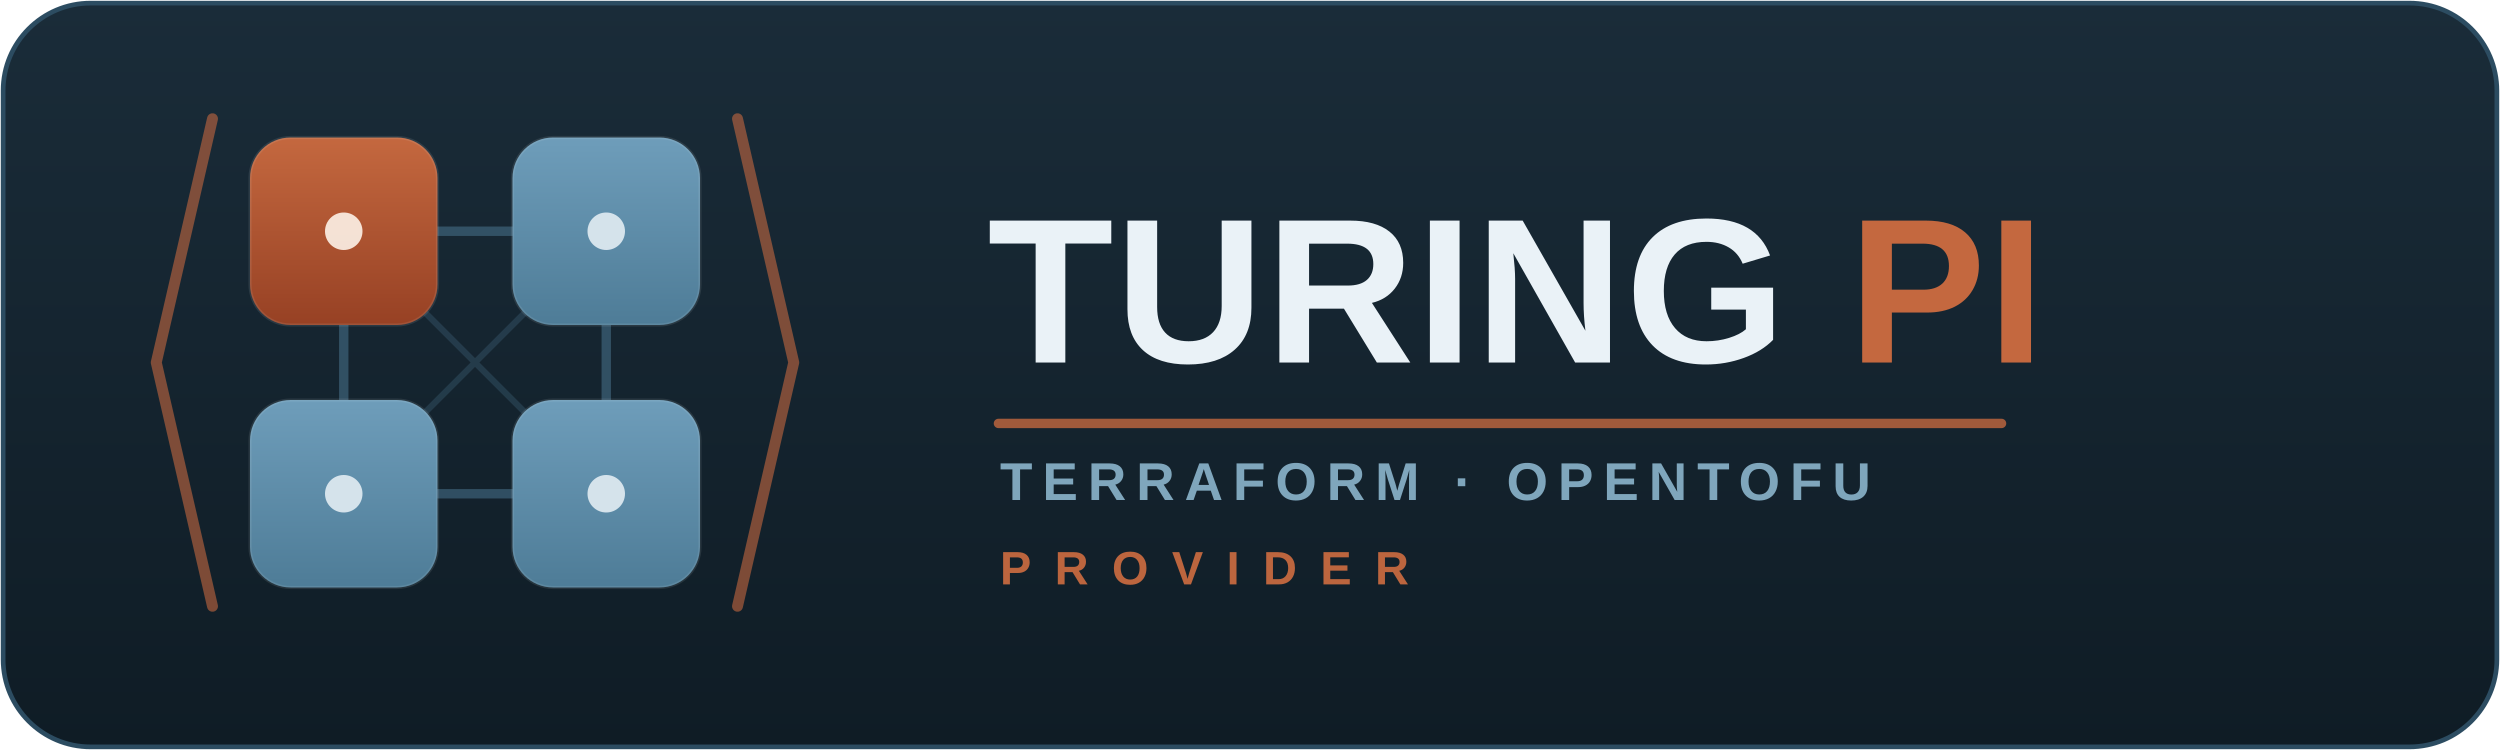
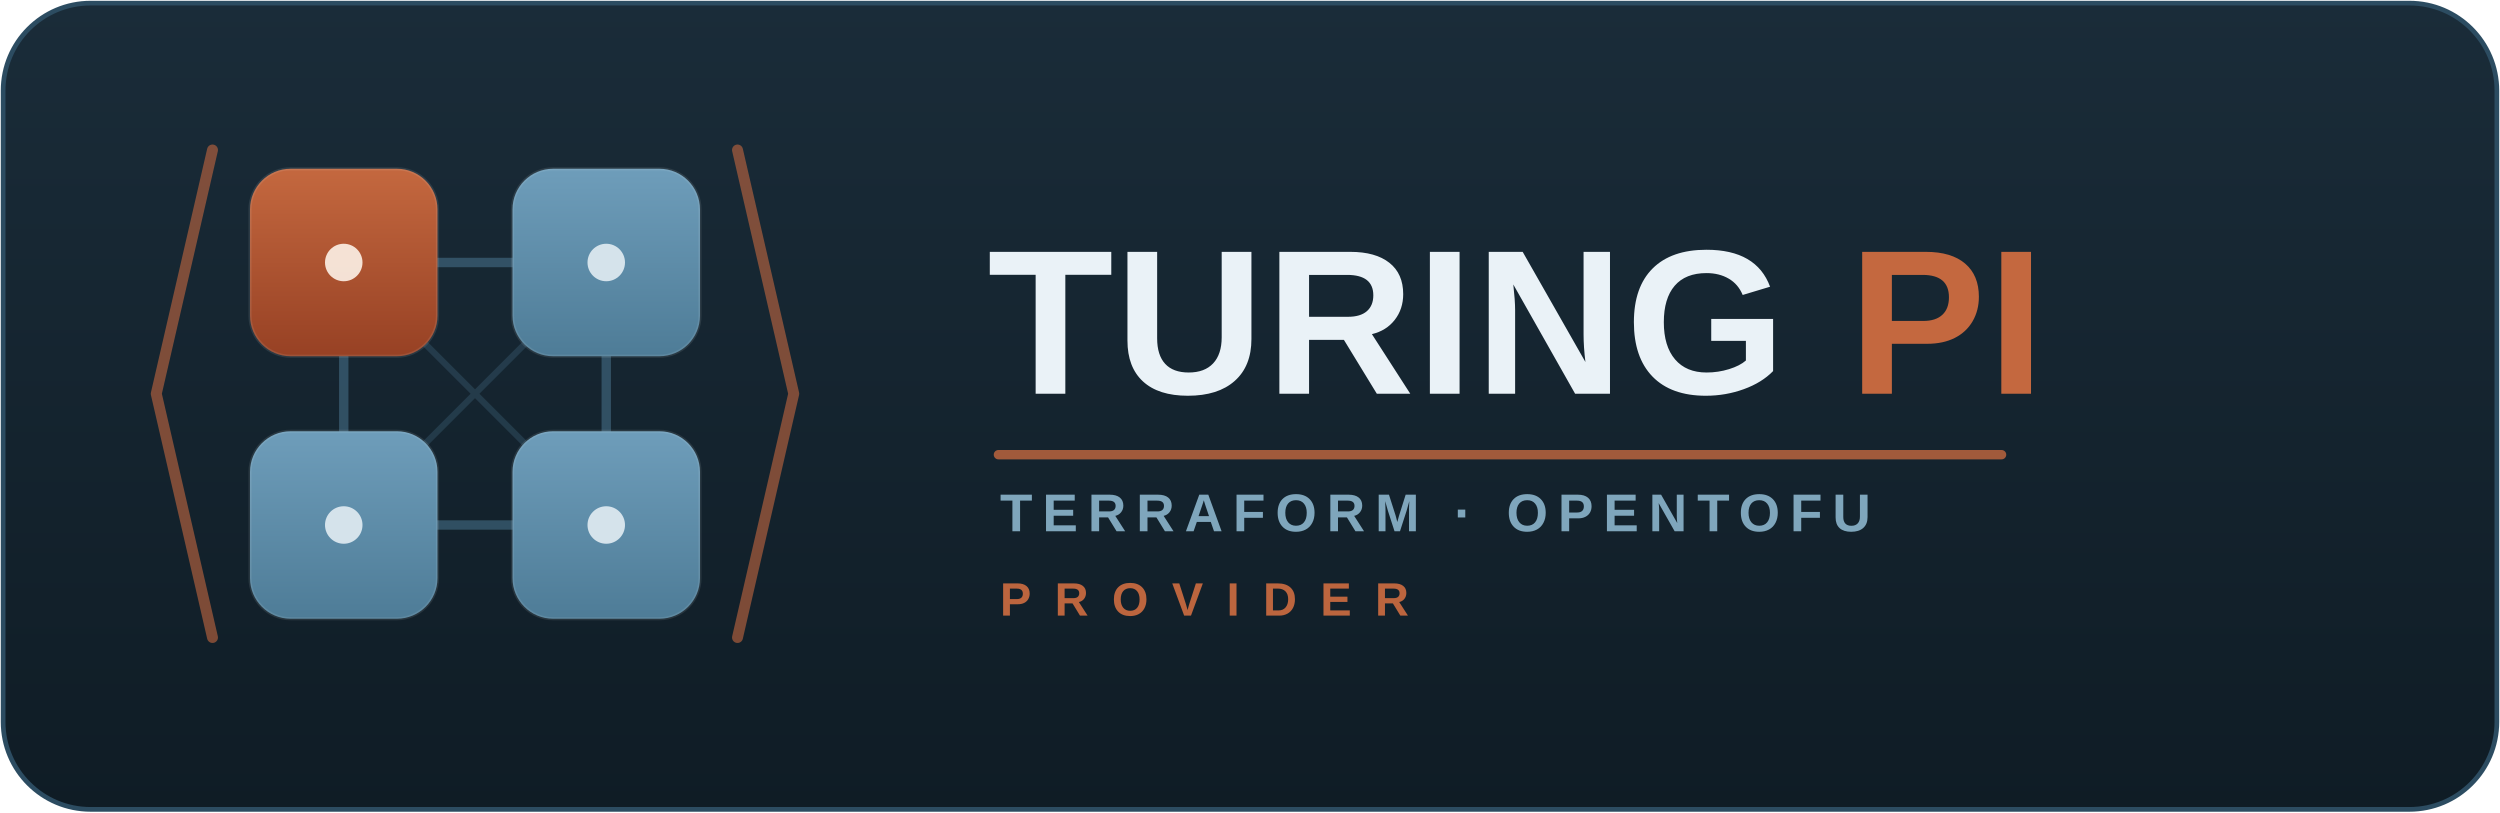
- <svg xmlns="http://www.w3.org/2000/svg" viewBox="0 0 800 240" width="800" height="240" role="img" aria-label="Turing Pi Terraform and OpenTofu provider">
+ <svg xmlns="http://www.w3.org/2000/svg" viewBox="0 0 800 260" width="800" height="260" role="img" aria-label="Turing Pi Terraform and OpenTofu provider">
  <defs>
    <linearGradient id="bg" x1="0" y1="0" x2="0" y2="1">
      <stop offset="0" stop-color="#1A2C39" />
      <stop offset="1" stop-color="#0F1C25" />
    </linearGradient>
    <linearGradient id="node" x1="0" y1="0" x2="0" y2="1">
      <stop offset="0" stop-color="#6E9DBA" />
      <stop offset="1" stop-color="#4E7C97" />
    </linearGradient>
    <linearGradient id="cp" x1="0" y1="0" x2="0" y2="1">
      <stop offset="0" stop-color="#C4683F" />
      <stop offset="1" stop-color="#974124" />
    </linearGradient>
  </defs>
-   <rect x="1" y="1" width="798" height="238" rx="28" fill="url(#bg)" stroke="#2C4C61" stroke-width="1.5" />
-   <g transform="translate(80,44)">
+   <rect x="1" y="1" width="798" height="258" rx="28" fill="url(#bg)" stroke="#2C4C61" stroke-width="1.5" />
+   <g transform="translate(80,54)">
    <g stroke="#4E7C97" fill="none" stroke-linecap="round">
      <g opacity="0.5" stroke-width="3">
        <line x1="30" y1="30" x2="114" y2="30" />
        <line x1="30" y1="114" x2="114" y2="114" />
        <line x1="30" y1="30" x2="30" y2="114" />
        <line x1="114" y1="30" x2="114" y2="114" />
      </g>
      <g opacity="0.26" stroke-width="2">
        <line x1="30" y1="30" x2="114" y2="114" />
        <line x1="114" y1="30" x2="30" y2="114" />
      </g>
    </g>
    <g fill="none" stroke="#C4683F" stroke-width="3.5" stroke-linecap="round" stroke-linejoin="round" opacity="0.6">
      <polyline points="-12,-6 -30,72 -12,150" />
      <polyline points="156,-6 174,72 156,150" />
    </g>
    <g stroke="#EAF2F7" stroke-opacity="0.10" stroke-width="1">
      <rect x="0" y="0" width="60" height="60" rx="13" fill="url(#cp)" />
      <rect x="84" y="0" width="60" height="60" rx="13" fill="url(#node)" />
      <rect x="0" y="84" width="60" height="60" rx="13" fill="url(#node)" />
      <rect x="84" y="84" width="60" height="60" rx="13" fill="url(#node)" />
    </g>
    <g>
      <circle cx="30" cy="30" r="6" fill="#FBEEE3" opacity="0.92" />
      <circle cx="114" cy="30" r="6" fill="#EAF2F7" opacity="0.85" />
      <circle cx="30" cy="114" r="6" fill="#EAF2F7" opacity="0.85" />
      <circle cx="114" cy="114" r="6" fill="#EAF2F7" opacity="0.85" />
    </g>
  </g>
-   <g font-family="'Segoe UI','SF Pro Display',system-ui,-apple-system,'Helvetica Neue',Arial,sans-serif">
+   <g transform="translate(0,10)" font-family="'Segoe UI','SF Pro Display',system-ui,-apple-system,'Helvetica Neue',Arial,sans-serif">
    <text x="316" y="116" font-size="66" font-weight="800" letter-spacing="0.5" fill="#EAF2F7">TURING<tspan fill="#C4683F" dx="20">PI</tspan>
    </text>
    <rect x="318" y="134" width="324" height="3" rx="1.5" fill="#C4683F" opacity="0.8" />
    <text x="320" y="160" font-size="17" font-weight="600" letter-spacing="3.2" fill="#7FA6BC">TERRAFORM · OPENTOFU</text>
    <text x="320" y="187" font-size="15" font-weight="700" letter-spacing="7.5" fill="#C4683F" opacity="0.95">PROVIDER</text>
  </g>
</svg>
